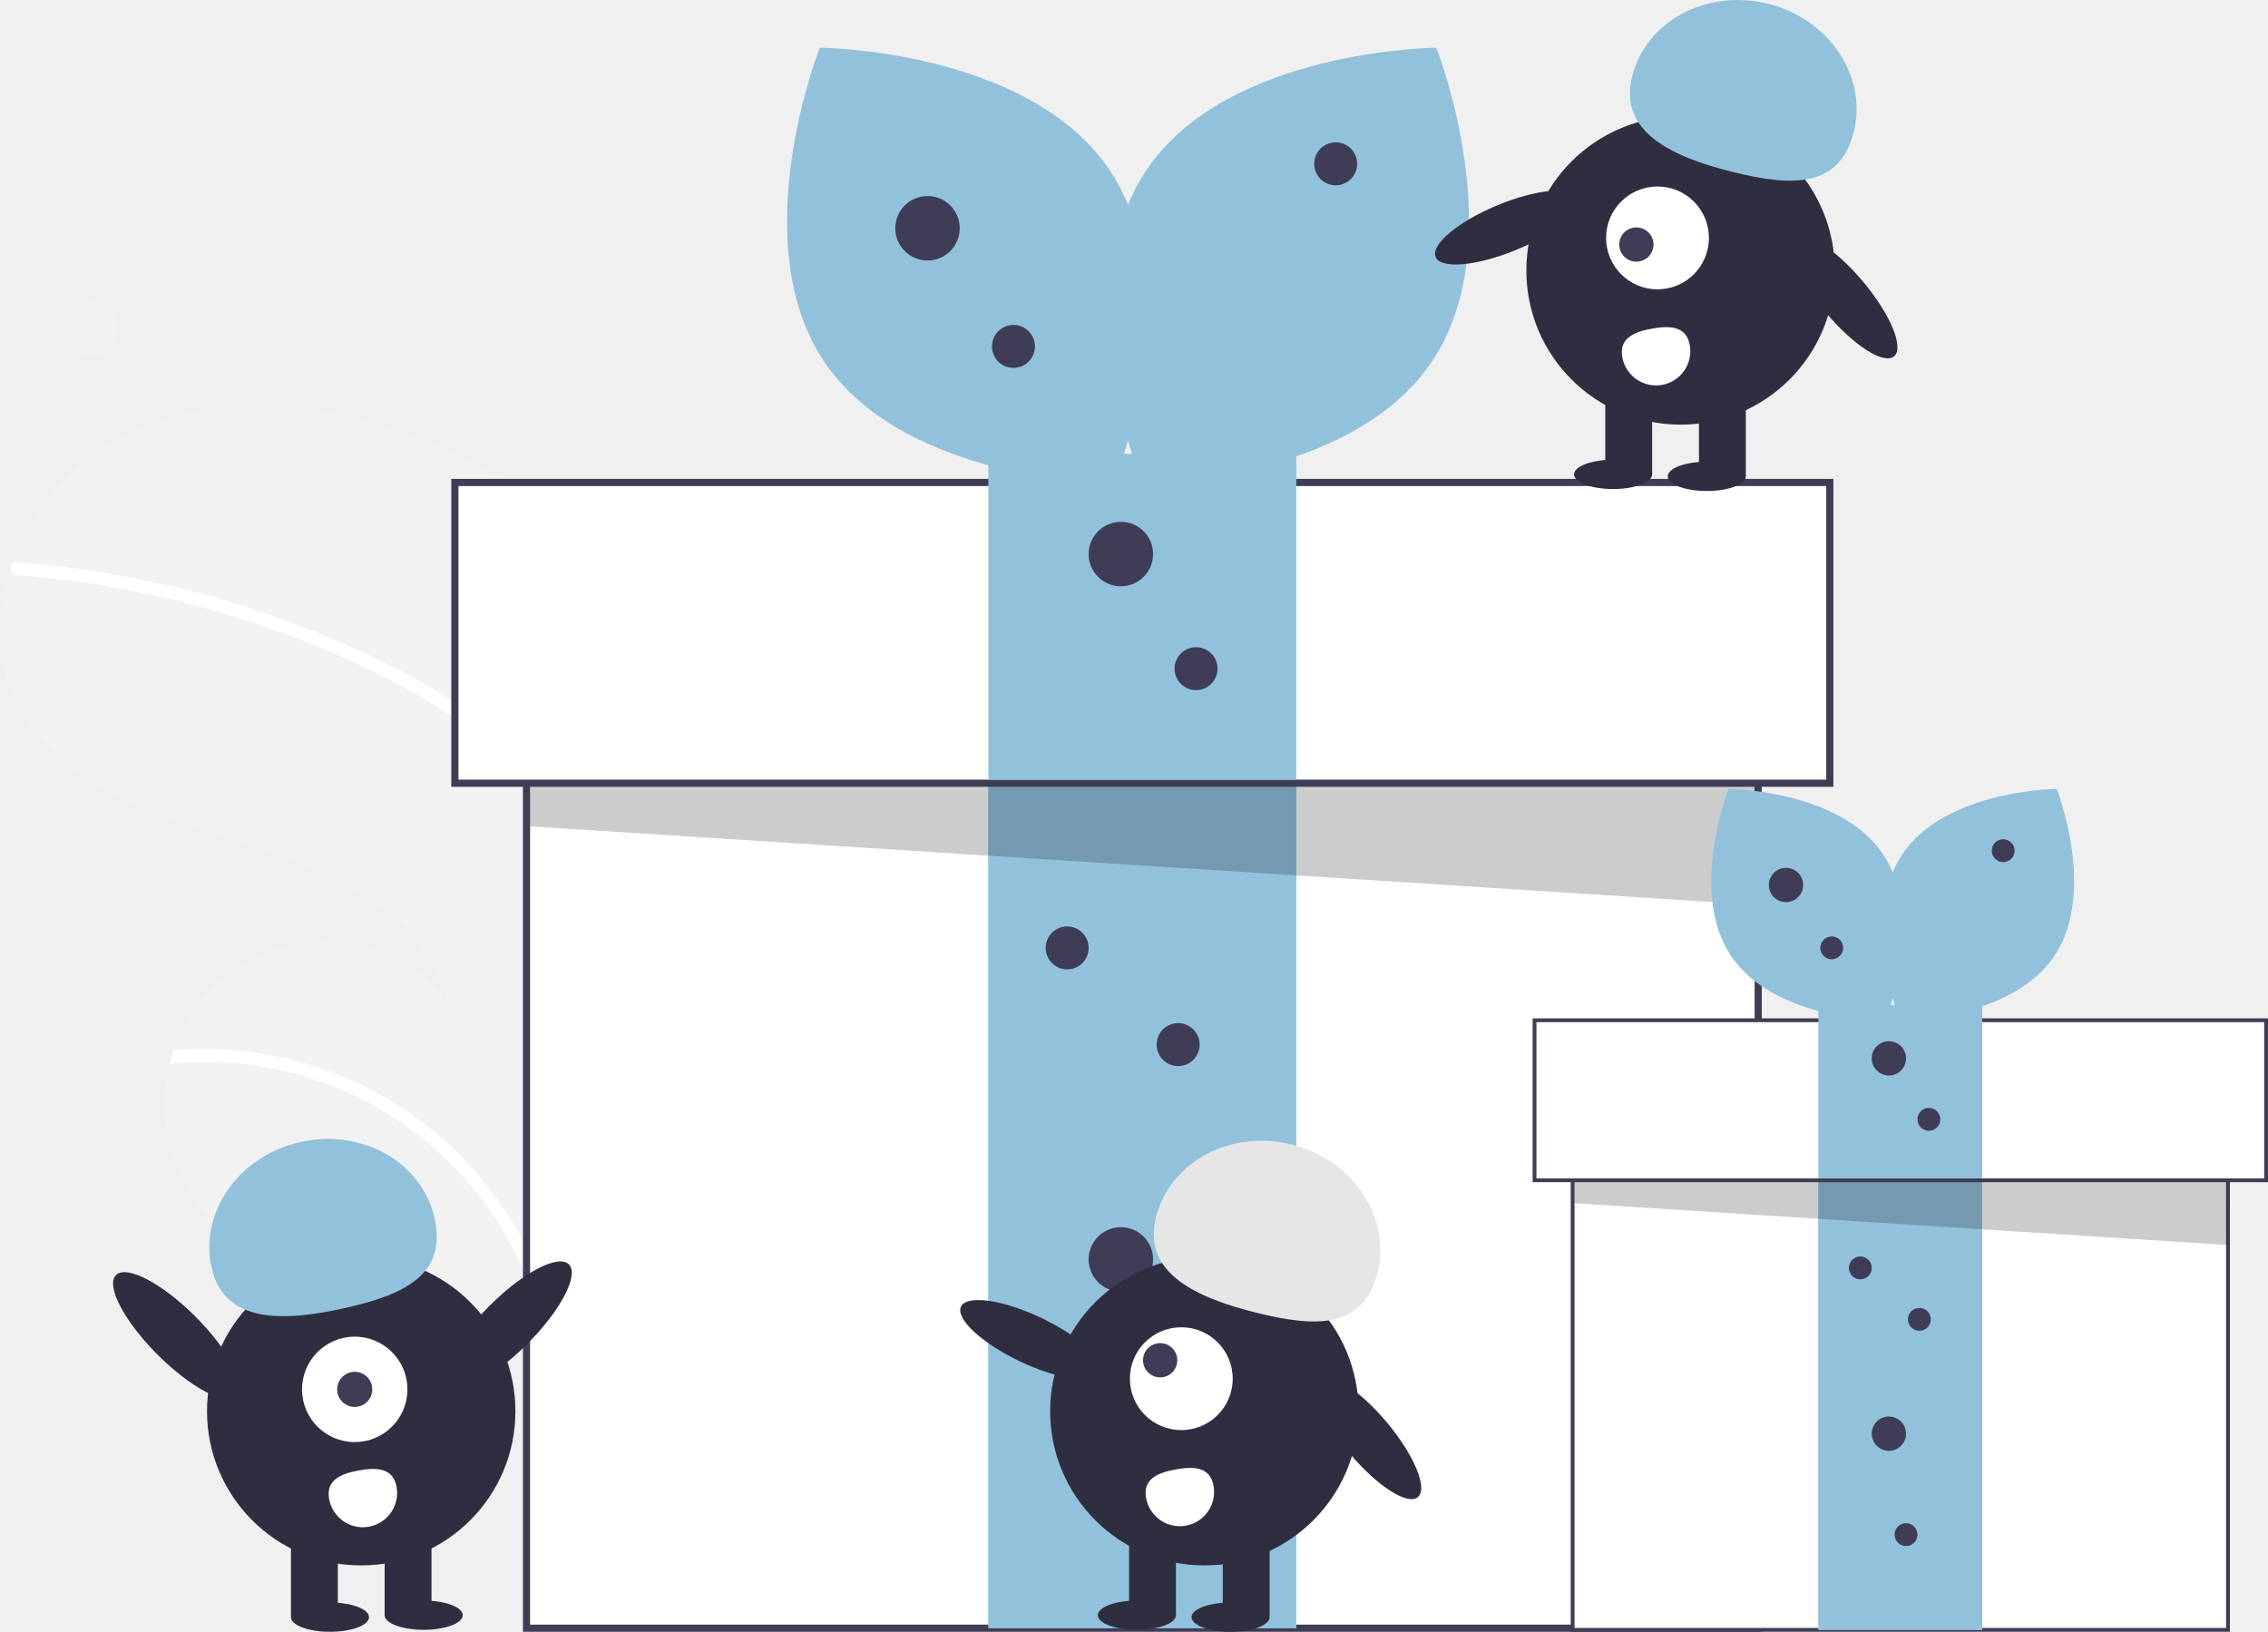
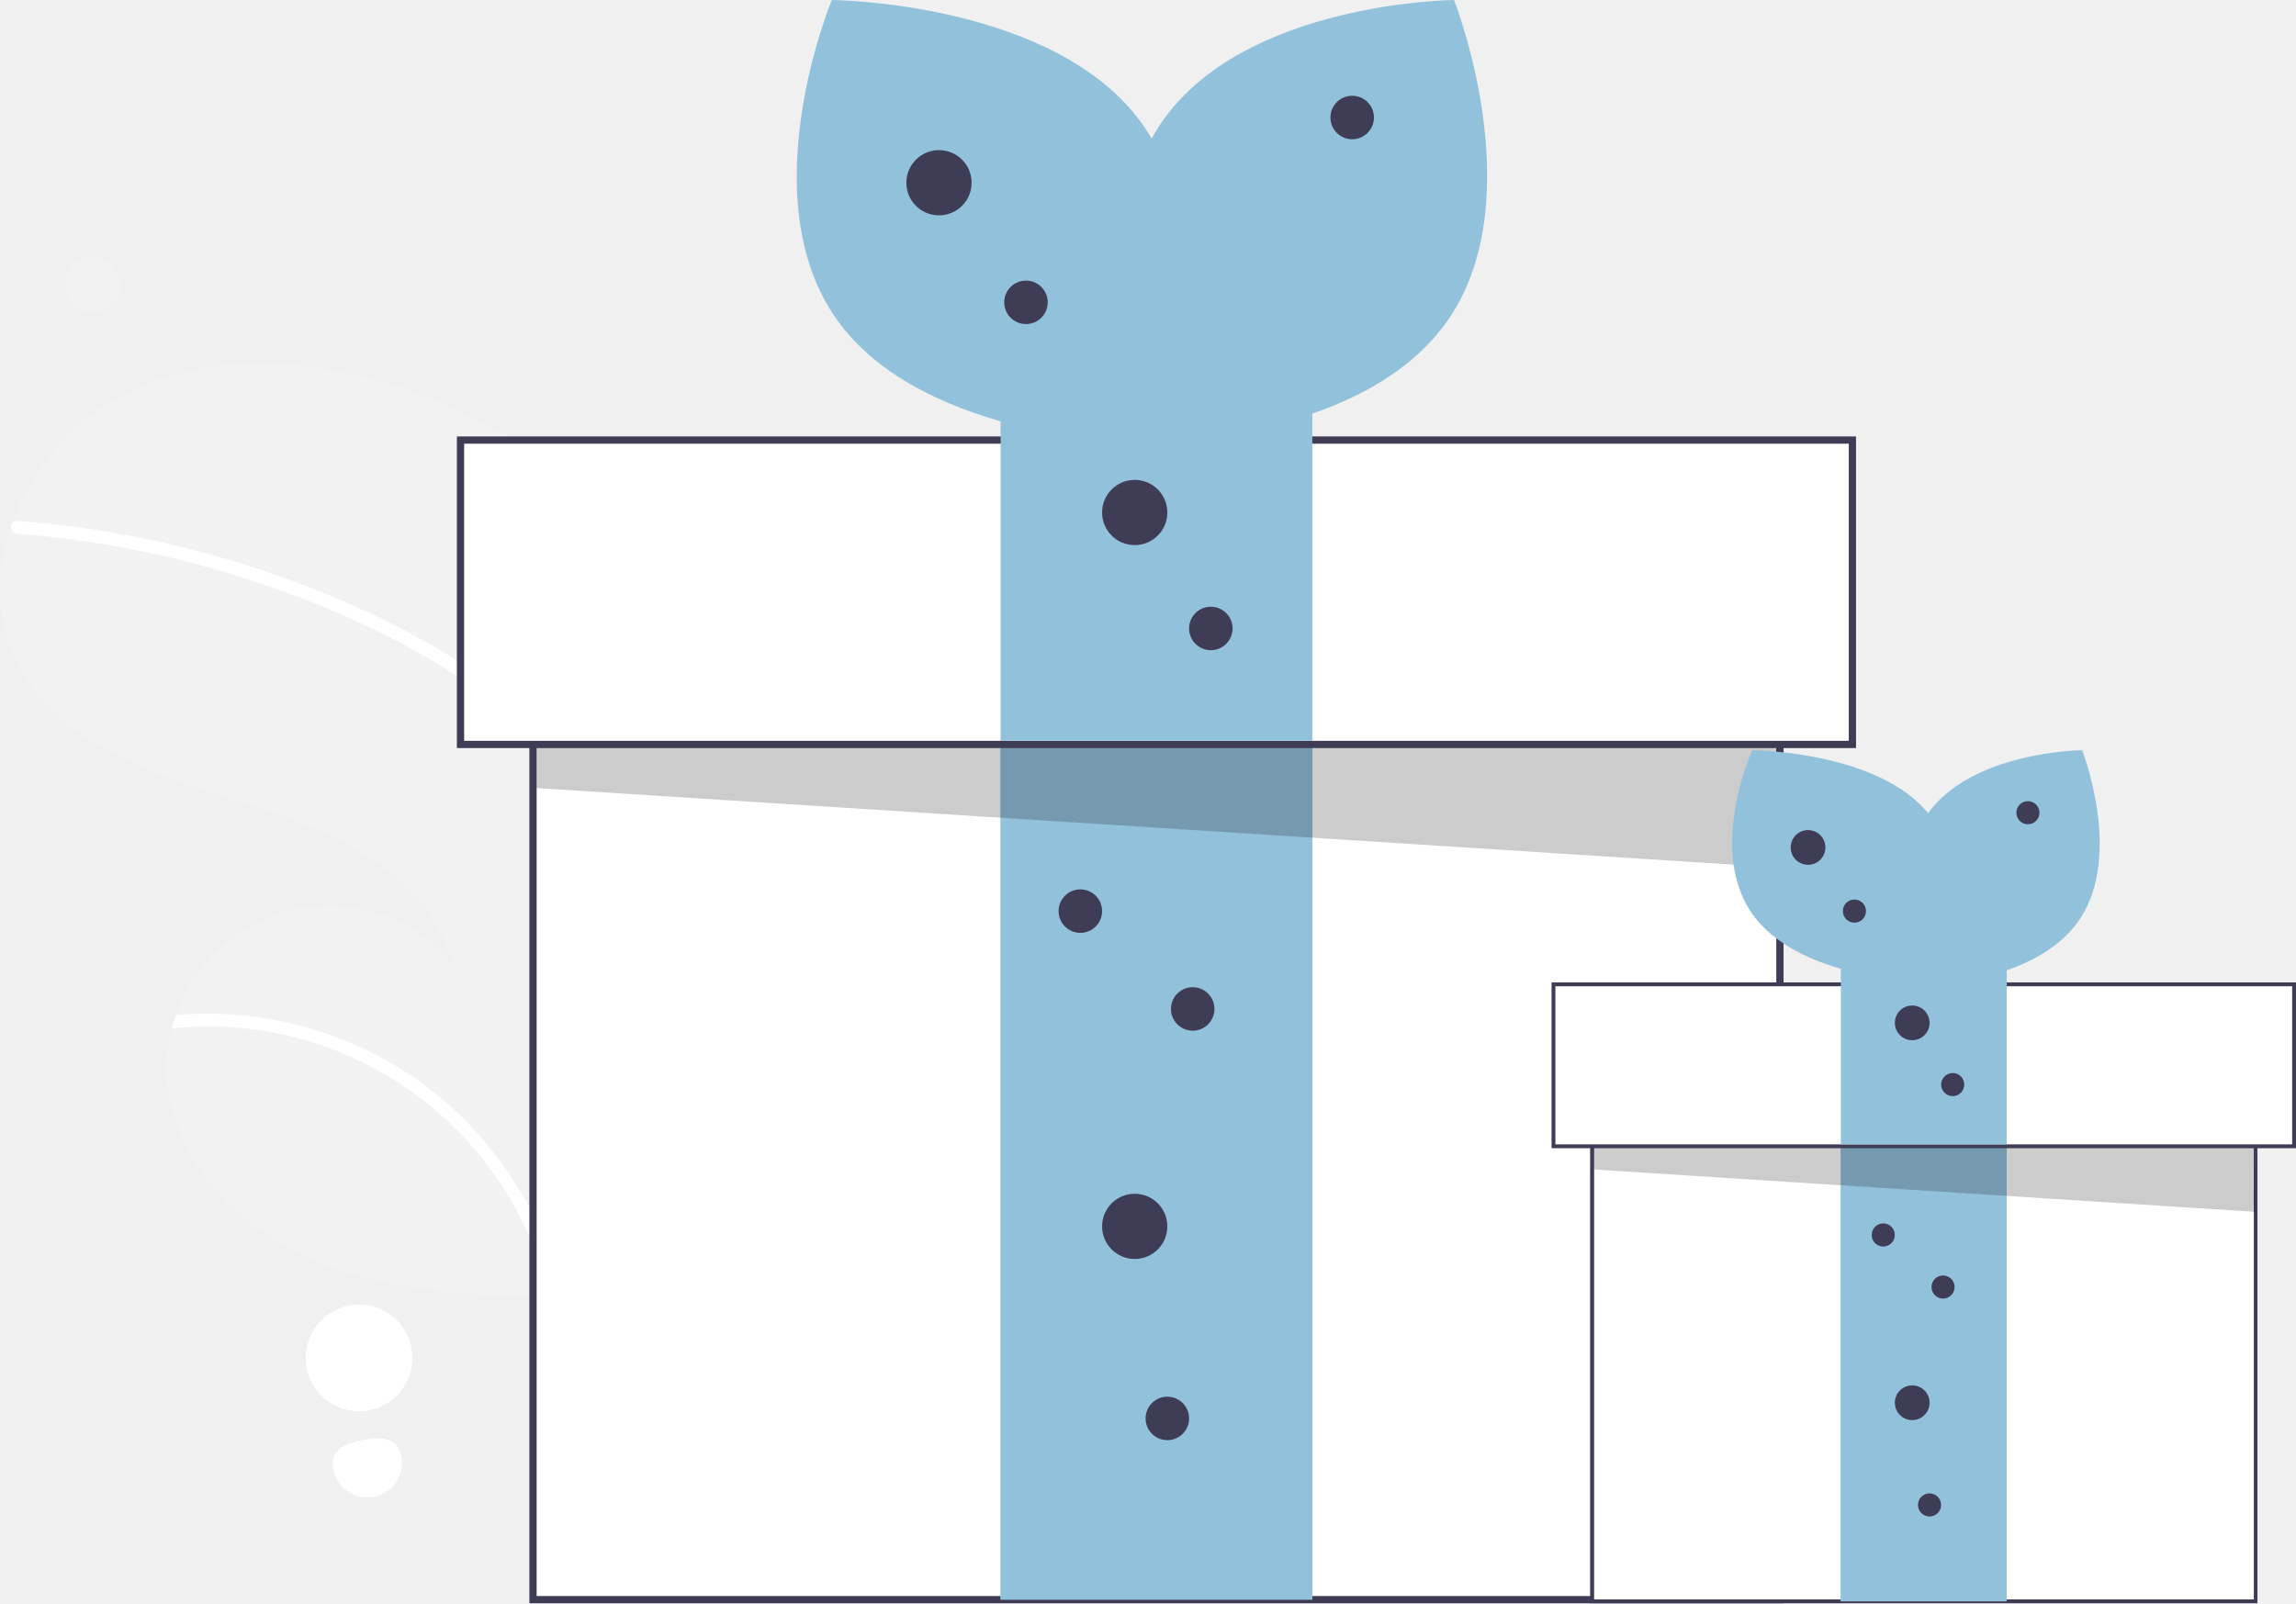
- <svg xmlns="http://www.w3.org/2000/svg" data-name="Layer 1" width="633.43" height="455.755" viewBox="0 0 633.43 455.755">
-   <path d="M428.066,358.644c1.341.834,2.657,1.683,3.971,2.561A336.159,336.159,0,0,1,455.488,470.698q.303,6.514.308,13.008a326.406,326.406,0,0,1-14.018,95.838q-.745,2.454-1.522,4.887c-.371,1.164-.749,2.34-1.16,3.495-.436.592-.866,1.174-1.295,1.755-.03.026-.057.069-.088.095-.173.235-.346.469-.502.699-.743.997-1.496,1.987-2.239,2.984l.625.043,1.567.1-.006.011c-.526-.011-1.063-.028-1.594-.056-.193.001-.403.005-.6-.012-.176-.003-.362-.014-.537-.017-22.601-.612-45.73-1.74-66.296-10.983-21.526-9.682-39.787-30.615-38.859-54.192a42.317,42.317,0,0,1,1.397-9.138c.333-1.247.727-2.472,1.149-3.695a44.556,44.556,0,0,1,76.442-13.991c-6.169-24.245-32.654-36.617-56.507-44.138-23.871-7.517-50.729-15.381-62.924-37.226-6.809-12.156-6.973-26.32-2.53-39.399.135-.391.277-.793.43-1.188a65.015,65.015,0,0,1,31.351-35.591c27.279-13.506,60.427-8.741,88.378,3.314A161.159,161.159,0,0,1,428.066,358.644Z" transform="translate(-283.2849 -222.1224)" fill="#f2f2f2" />
-   <path d="M349.879,515.619a100.32,100.32,0,0,1,57.724,25.15,102.656,102.656,0,0,1,29.19,45.794c.317,1.008.605,2.013.876,3.023.542-1.031,1.068-2.086,1.588-3.13.335-.669.676-1.348,1-2.023-.371,1.164-.749,2.34-1.16,3.495-.436.592-.866,1.174-1.295,1.755-.03.026-.057.069-.088.095-.173.235-.346.469-.502.699-.743.997-1.496,1.987-2.239,2.984l.625.043,1.567.1-.006.011c-.526-.011-1.063-.028-1.594-.056-.193.001-.403.005-.6-.012-.065-.306-.147-.607-.229-.91a96.93,96.93,0,0,0-104.066-73.42c.333-1.247.727-2.472,1.149-3.695A103.693,103.693,0,0,1,349.879,515.619Z" transform="translate(-283.2849 -222.1224)" fill="#fff" />
-   <path d="M421.12,425.942a110.374,110.374,0,0,1,22.605,22.761,91.571,91.571,0,0,1,8.636,14.665c1.146,2.388,2.189,4.846,3.128,7.33q.303,6.514.308,13.008a94.571,94.571,0,0,0-2.911-9.67c-.594-1.74-1.254-3.446-1.955-5.132-7.862-18.885-22.106-33.796-38.905-45.132-18.002-12.13-38.296-21.236-58.864-28.007a271.664,271.664,0,0,0-65.071-12.987,1.948,1.948,0,0,1-1.79-2.012,1.676,1.676,0,0,1,.43-1.188,1.392,1.392,0,0,1,1.195-.38c2.732.204,5.457.42,8.182.709a274.884,274.884,0,0,1,66.369,15.32C383.136,402.765,403.584,412.542,421.12,425.942Z" transform="translate(-283.2849 -222.1224)" fill="#fff" />
-   <circle cx="25.496" cy="91.797" r="7.578" fill="#f2f2f2" />
-   <rect x="147.046" y="161.755" width="344" height="293" fill="#fff" />
-   <path d="M775.331,677.878h-346v-295h346Zm-344-2h342v-291h-342Z" transform="translate(-283.2849 -222.1224)" fill="#3f3d56" />
-   <rect x="276.046" y="218.755" width="86" height="236" fill="#92c1dc" />
-   <rect x="276.046" y="218.755" width="86" height="236" fill="#92c1dc" />
-   <polygon points="148.046 183.255 148.046 230.793 491.046 252.755 490.035 194.097 148.046 183.255" opacity="0.2" />
-   <rect x="127.046" y="134.755" width="384" height="84" fill="#fff" />
-   <path d="M795.331,441.878h-386v-86h386Zm-384-2h382v-82h-382Z" transform="translate(-283.2849 -222.1224)" fill="#3f3d56" />
-   <rect x="276.046" y="126.755" width="86" height="91" fill="#92c1dc" />
-   <path d="M593.123,269.534c22.701,33.652,1.312,87.775,1.312,87.775s-58.195-.436-80.897-34.088-1.312-87.775-1.312-87.775S570.422,235.882,593.123,269.534Z" transform="translate(-283.2849 -222.1224)" fill="#92c1dc" />
-   <path d="M603.539,269.534c-22.701,33.652-1.312,87.775-1.312,87.775s58.195-.436,80.897-34.088,1.312-87.775,1.312-87.775S626.24,235.882,603.539,269.534Z" transform="translate(-283.2849 -222.1224)" fill="#92c1dc" />
-   <circle cx="259.046" cy="63.755" r="9" fill="#3f3d56" />
-   <circle cx="313.046" cy="154.755" r="9" fill="#3f3d56" />
-   <circle cx="313.046" cy="351.755" r="9" fill="#3f3d56" />
-   <circle cx="283.046" cy="96.755" r="6" fill="#3f3d56" />
-   <circle cx="373.046" cy="45.755" r="6" fill="#3f3d56" />
-   <circle cx="334.046" cy="186.755" r="6" fill="#3f3d56" />
-   <circle cx="298.046" cy="264.755" r="6" fill="#3f3d56" />
-   <circle cx="329.046" cy="291.755" r="6" fill="#3f3d56" />
-   <circle cx="322.046" cy="404.755" r="6" fill="#3f3d56" />
-   <rect x="439.22" y="299.323" width="183.037" height="155.9" fill="#fff" />
-   <path d="M906.073,677.878H721.973V520.913H906.073Zm-183.037-1.064H905.009V521.977H723.037Z" transform="translate(-283.2849 -222.1224)" fill="#3f3d56" />
-   <rect x="507.859" y="329.652" width="45.759" height="125.572" fill="#92c1dc" />
-   <rect x="507.859" y="329.652" width="45.759" height="125.572" fill="#92c1dc" />
-   <polygon points="439.752 310.763 439.752 336.057 622.257 347.742 621.719 316.532 439.752 310.763" opacity="0.2" />
-   <rect x="428.578" y="284.957" width="204.32" height="44.695" fill="#fff" />
-   <path d="M916.715,552.306h-205.384V506.547H916.715Zm-204.32-1.064H915.651V507.611H712.395Z" transform="translate(-283.2849 -222.1224)" fill="#3f3d56" />
-   <rect x="507.859" y="280.7" width="45.759" height="48.42" fill="#92c1dc" />
-   <path d="M809.124,460.605c12.079,17.905.698,46.704.698,46.704s-30.965-.232-43.044-18.138-.698-46.704-.698-46.704S797.045,442.699,809.124,460.605Z" transform="translate(-283.2849 -222.1224)" fill="#92c1dc" />
-   <path d="M814.666,460.605c-12.079,17.905-.698,46.704-.698,46.704s30.965-.232,43.044-18.138.698-46.704.698-46.704S826.745,442.699,814.666,460.605Z" transform="translate(-283.2849 -222.1224)" fill="#92c1dc" />
-   <circle cx="498.813" cy="247.179" r="4.789" fill="#3f3d56" />
-   <circle cx="527.546" cy="295.598" r="4.789" fill="#3f3d56" />
-   <circle cx="527.546" cy="400.419" r="4.789" fill="#3f3d56" />
-   <circle cx="511.583" cy="264.737" r="3.192" fill="#3f3d56" />
-   <circle cx="559.471" cy="237.601" r="3.192" fill="#3f3d56" />
-   <circle cx="538.72" cy="312.625" r="3.192" fill="#3f3d56" />
-   <circle cx="519.565" cy="354.127" r="3.192" fill="#3f3d56" />
-   <circle cx="536.059" cy="368.494" r="3.192" fill="#3f3d56" />
-   <circle cx="532.335" cy="428.619" r="3.192" fill="#3f3d56" />
-   <ellipse cx="571.139" cy="596.292" rx="6.76" ry="21.534" transform="translate(-495.6615 634.6811) rotate(-64.62574)" fill="#2f2e41" />
-   <ellipse cx="665.455" cy="623.753" rx="6.76" ry="21.534" transform="translate(-528.4844 350.5745) rotate(-39.93837)" fill="#2f2e41" />
-   <circle cx="336.363" cy="394.153" r="43.067" fill="#2f2e41" />
-   <rect x="341.508" y="427.952" width="13.084" height="23.442" fill="#2f2e41" />
-   <rect x="315.34" y="427.952" width="13.084" height="23.442" fill="#2f2e41" />
-   <ellipse cx="343.688" cy="451.667" rx="10.903" ry="4.089" fill="#2f2e41" />
-   <ellipse cx="317.521" cy="451.121" rx="10.903" ry="4.089" fill="#2f2e41" />
-   <path d="M606.125,562.138c3.846-15.487,20.821-24.601,37.915-20.356s27.834,20.24,23.989,35.727-16.604,15.537-33.698,11.292S602.279,577.625,606.125,562.138Z" transform="translate(-283.2849 -222.1224)" fill="#e6e6e6" />
-   <circle cx="329.924" cy="385.065" r="14.359" fill="#fff" />
-   <circle cx="324.023" cy="379.918" r="4.786" fill="#3f3d56" />
-   <path d="M622.216,637.103a9.572,9.572,0,1,1-18.835,3.429h0l-.003-.018c-.942-5.202,3.08-7.043,8.283-7.985S621.275,631.901,622.216,637.103Z" transform="translate(-283.2849 -222.1224)" fill="#fff" />
-   <ellipse cx="704.139" cy="285.673" rx="21.534" ry="6.76" transform="translate(-339.0131 68.32177) rotate(-22.4424)" fill="#2f2e41" />
-   <ellipse cx="798.455" cy="305.135" rx="6.76" ry="21.534" transform="translate(-292.919 361.6333) rotate(-39.93837)" fill="#2f2e41" />
-   <circle cx="469.363" cy="75.535" r="43.067" fill="#2f2e41" />
-   <rect x="474.508" y="109.334" width="13.084" height="23.442" fill="#2f2e41" />
-   <rect x="448.34" y="109.334" width="13.084" height="23.442" fill="#2f2e41" />
-   <ellipse cx="476.688" cy="133.048" rx="10.903" ry="4.089" fill="#2f2e41" />
-   <ellipse cx="450.521" cy="132.503" rx="10.903" ry="4.089" fill="#2f2e41" />
-   <path d="M739.125,243.52c3.846-15.487,20.821-24.601,37.915-20.356s27.834,20.24,23.989,35.727-16.604,15.537-33.698,11.292S735.279,259.007,739.125,243.52Z" transform="translate(-283.2849 -222.1224)" fill="#92c1dc" />
-   <circle cx="462.924" cy="66.447" r="14.359" fill="#fff" />
-   <circle cx="457.023" cy="68.3" r="4.786" fill="#3f3d56" />
-   <path d="M755.216,318.485a9.572,9.572,0,1,1-18.835,3.429h0l-.003-.018c-.942-5.202,3.08-7.043,8.283-7.985S754.275,313.283,755.216,318.485Z" transform="translate(-283.2849 -222.1224)" fill="#fff" />
-   <circle cx="100.885" cy="394.153" r="43.067" fill="#2f2e41" />
-   <rect x="81.259" y="427.952" width="13.084" height="23.442" fill="#2f2e41" />
-   <rect x="107.426" y="427.952" width="13.084" height="23.442" fill="#2f2e41" />
-   <ellipse cx="92.162" cy="451.667" rx="10.903" ry="4.089" fill="#2f2e41" />
-   <ellipse cx="118.33" cy="451.121" rx="10.903" ry="4.089" fill="#2f2e41" />
-   <path d="M342.393,576.224c-3.477-15.574,7.639-31.31,24.829-35.149s33.944,5.675,37.422,21.249-7.915,21.318-25.105,25.156S345.87,591.797,342.393,576.224Z" transform="translate(-283.2849 -222.1224)" fill="#92c1dc" />
-   <ellipse cx="425.273" cy="592.154" rx="23.892" ry="7.501" transform="translate(-577.4867 252.3064) rotate(-45.0221)" fill="#2f2e41" />
-   <ellipse cx="332.568" cy="595.154" rx="7.501" ry="23.892" transform="translate(-606.6437 187.1021) rotate(-44.9779)" fill="#2f2e41" />
-   <circle cx="99.073" cy="388.049" r="14.719" fill="#fff" />
-   <circle cx="99.073" cy="388.049" r="4.906" fill="#3f3d56" />
-   <path d="M394.042,637.394a9.572,9.572,0,1,1-18.835,3.429h0l-.003-.018c-.942-5.202,3.08-7.043,8.283-7.985S393.1,632.192,394.042,637.394Z" transform="translate(-283.2849 -222.1224)" fill="#fff" />
+ <svg xmlns="http://www.w3.org/2000/svg" id="Layer_1" data-name="Layer 1" viewBox="0 0 633.43 442.43">
+   <defs>
+     <style>.cls-1{fill:#f2f2f2;}.cls-2{fill:#fff;}.cls-3{fill:#3f3d56;}.cls-4{fill:#92c1dc;}.cls-5{isolation:isolate;opacity:0.2;}</style>
+   </defs>
+   <path class="cls-1" d="M144.78,136.52q2,1.26,4,2.56a336,336,0,0,1,23.45,109.5q.31,6.51.31,13a326.14,326.14,0,0,1-14,95.84q-.74,2.46-1.52,4.89c-.37,1.16-.75,2.34-1.16,3.49-.43.6-.86,1.18-1.29,1.76l-.09.09c-.17.24-.35.47-.5.7-.75,1-1.5,2-2.24,3l.62,0,1.57.1h0c-.53,0-1.07,0-1.6-.06-.19,0-.4,0-.6,0l-.54,0c-22.6-.61-45.73-1.74-66.29-11C63.32,350.74,45.06,329.81,46,306.23a42.2,42.2,0,0,1,1.4-9.14c.33-1.25.72-2.47,1.15-3.69a44.55,44.55,0,0,1,76.44-14c-6.17-24.25-32.66-36.62-56.51-44.14S17.74,219.89,5.55,198c-6.81-12.15-7-26.32-2.53-39.4.13-.39.27-.79.43-1.18a65,65,0,0,1,31.35-35.6c27.28-13.5,60.42-8.74,88.38,3.32A161.51,161.51,0,0,1,144.78,136.52Z" transform="translate(0 -13.32)" />
+   <path class="cls-2" d="M66.59,293.5a100.33,100.33,0,0,1,57.73,25.15,102.69,102.69,0,0,1,29.19,45.79c.31,1,.6,2,.87,3,.54-1,1.07-2.08,1.59-3.13.34-.67.68-1.35,1-2-.37,1.16-.75,2.34-1.16,3.49-.43.6-.86,1.18-1.29,1.76l-.09.09c-.17.24-.35.47-.5.7-.75,1-1.5,2-2.24,3l.62,0,1.57.1h0c-.53,0-1.07,0-1.6-.06-.19,0-.4,0-.6,0-.06-.3-.14-.61-.23-.91A96.92,96.92,0,0,0,47.39,297.09c.33-1.25.72-2.47,1.15-3.69A102.65,102.65,0,0,1,66.59,293.5Z" transform="translate(0 -13.32)" />
+   <path class="cls-2" d="M137.84,203.82a110.56,110.56,0,0,1,22.6,22.76,91.51,91.51,0,0,1,8.64,14.67c1.14,2.38,2.18,4.84,3.12,7.33q.31,6.51.31,13a96,96,0,0,0-2.91-9.67c-.59-1.74-1.25-3.44-1.95-5.13-7.87-18.88-22.11-33.79-38.91-45.13-18-12.13-38.3-21.24-58.86-28a271.55,271.55,0,0,0-65.07-13,2,2,0,0,1-1.79-2,1.62,1.62,0,0,1,.43-1.18,1.37,1.37,0,0,1,1.19-.38c2.73.2,5.46.42,8.18.7A275.51,275.51,0,0,1,79.19,173.1C99.85,180.64,120.3,190.42,137.84,203.82Z" transform="translate(0 -13.32)" />
+   <circle class="cls-1" cx="25.5" cy="78.47" r="7.58" />
+   <rect class="cls-2" x="147.05" y="148.43" width="344" height="293" />
+   <path class="cls-3" d="M492.05,455.76h-346v-295h346Zm-344-2h342v-291h-342Z" transform="translate(0 -13.32)" />
+   <rect class="cls-4" x="276.05" y="205.43" width="86" height="236" />
+   <rect class="cls-4" x="276.05" y="205.43" width="86" height="236" />
+   <polygon class="cls-5" points="148.05 169.93 148.05 217.47 491.05 239.43 490.04 180.77 148.05 169.93" />
+   <rect class="cls-2" x="127.05" y="121.43" width="384" height="84" />
+   <path class="cls-3" d="M512.05,219.76h-386v-86h386Zm-384-2h382v-82h-382Z" transform="translate(0 -13.32)" />
+   <rect class="cls-4" x="276.05" y="113.43" width="86" height="91" />
+   <path class="cls-4" d="M315.16,47.57c24,33.81,1.39,88.19,1.39,88.19s-61.63-.44-85.68-34.25-1.39-88.19-1.39-88.19S291.12,13.76,315.16,47.57Z" transform="translate(0 -13.32)" />
+   <path class="cls-4" d="M320.25,47.41c-22.7,33.65-1.31,87.78-1.31,87.78s58.2-.44,80.9-34.09,1.31-87.78,1.31-87.78S343,13.76,320.25,47.41Z" transform="translate(0 -13.32)" />
+   <circle class="cls-3" cx="259.05" cy="50.43" r="9" />
+   <circle class="cls-3" cx="313.05" cy="141.43" r="9" />
+   <circle class="cls-3" cx="313.05" cy="338.43" r="9" />
+   <circle class="cls-3" cx="283.05" cy="83.43" r="6" />
+   <circle class="cls-3" cx="373.05" cy="32.43" r="6" />
+   <circle class="cls-3" cx="334.05" cy="173.43" r="6" />
+   <circle class="cls-3" cx="298.05" cy="251.43" r="6" />
+   <circle class="cls-3" cx="329.05" cy="278.43" r="6" />
+   <circle class="cls-3" cx="322.05" cy="391.43" r="6" />
+   <rect class="cls-2" x="439.22" y="286" width="183.04" height="155.9" />
+   <path class="cls-3" d="M622.79,455.76H438.69v-157h184.1Zm-183-1.07h182V299.85h-182Z" transform="translate(0 -13.32)" />
+   <rect class="cls-4" x="507.86" y="316.33" width="45.76" height="125.57" />
+   <rect class="cls-4" x="507.86" y="316.33" width="45.76" height="125.57" />
+   <polygon class="cls-5" points="439.75 297.44 439.75 322.73 622.26 334.42 621.72 303.21 439.75 297.44" />
+   <rect class="cls-2" x="428.58" y="271.63" width="204.32" height="44.69" />
+   <path class="cls-3" d="M633.43,330.18H428.05V284.42H633.43Zm-204.32-1.06H632.37V285.49H429.11Z" transform="translate(0 -13.32)" />
+   <rect class="cls-4" x="507.86" y="267.38" width="45.76" height="48.42" />
+   <path class="cls-4" d="M532.4,238.3c13.74,17.72.8,46.22.8,46.22s-35.21-.23-49-17.95-.79-46.23-.79-46.23S518.67,220.57,532.4,238.3Z" transform="translate(0 -13.32)" />
+   <path class="cls-4" d="M531.38,238.48c-12.08,17.91-.7,46.71-.7,46.71s31-.24,43.05-18.14.69-46.71.69-46.71S543.46,220.58,531.38,238.48Z" transform="translate(0 -13.32)" />
+   <circle class="cls-3" cx="498.81" cy="233.86" r="4.79" />
+   <circle class="cls-3" cx="527.55" cy="282.27" r="4.79" />
+   <circle class="cls-3" cx="527.55" cy="387.1" r="4.79" />
+   <circle class="cls-3" cx="511.58" cy="264.74" r="3.19" transform="translate(168.32 713.98) rotate(-80.78)" />
+   <circle class="cls-3" cx="559.47" cy="224.28" r="3.19" />
+   <circle class="cls-3" cx="538.72" cy="299.3" r="3.19" />
+   <circle class="cls-3" cx="519.56" cy="340.8" r="3.19" />
+   <circle class="cls-3" cx="536.06" cy="355.17" r="3.19" />
+   <circle class="cls-3" cx="532.33" cy="415.3" r="3.19" />
+   <circle class="cls-2" cx="99.07" cy="374.73" r="14.72" />
+   <path class="cls-2" d="M110.76,415.27a9.57,9.57,0,0,1-18.84,3.43h0v0c-.94-5.2,3.08-7,8.28-8S109.82,410.07,110.76,415.27Z" transform="translate(0 -13.32)" />
</svg>
